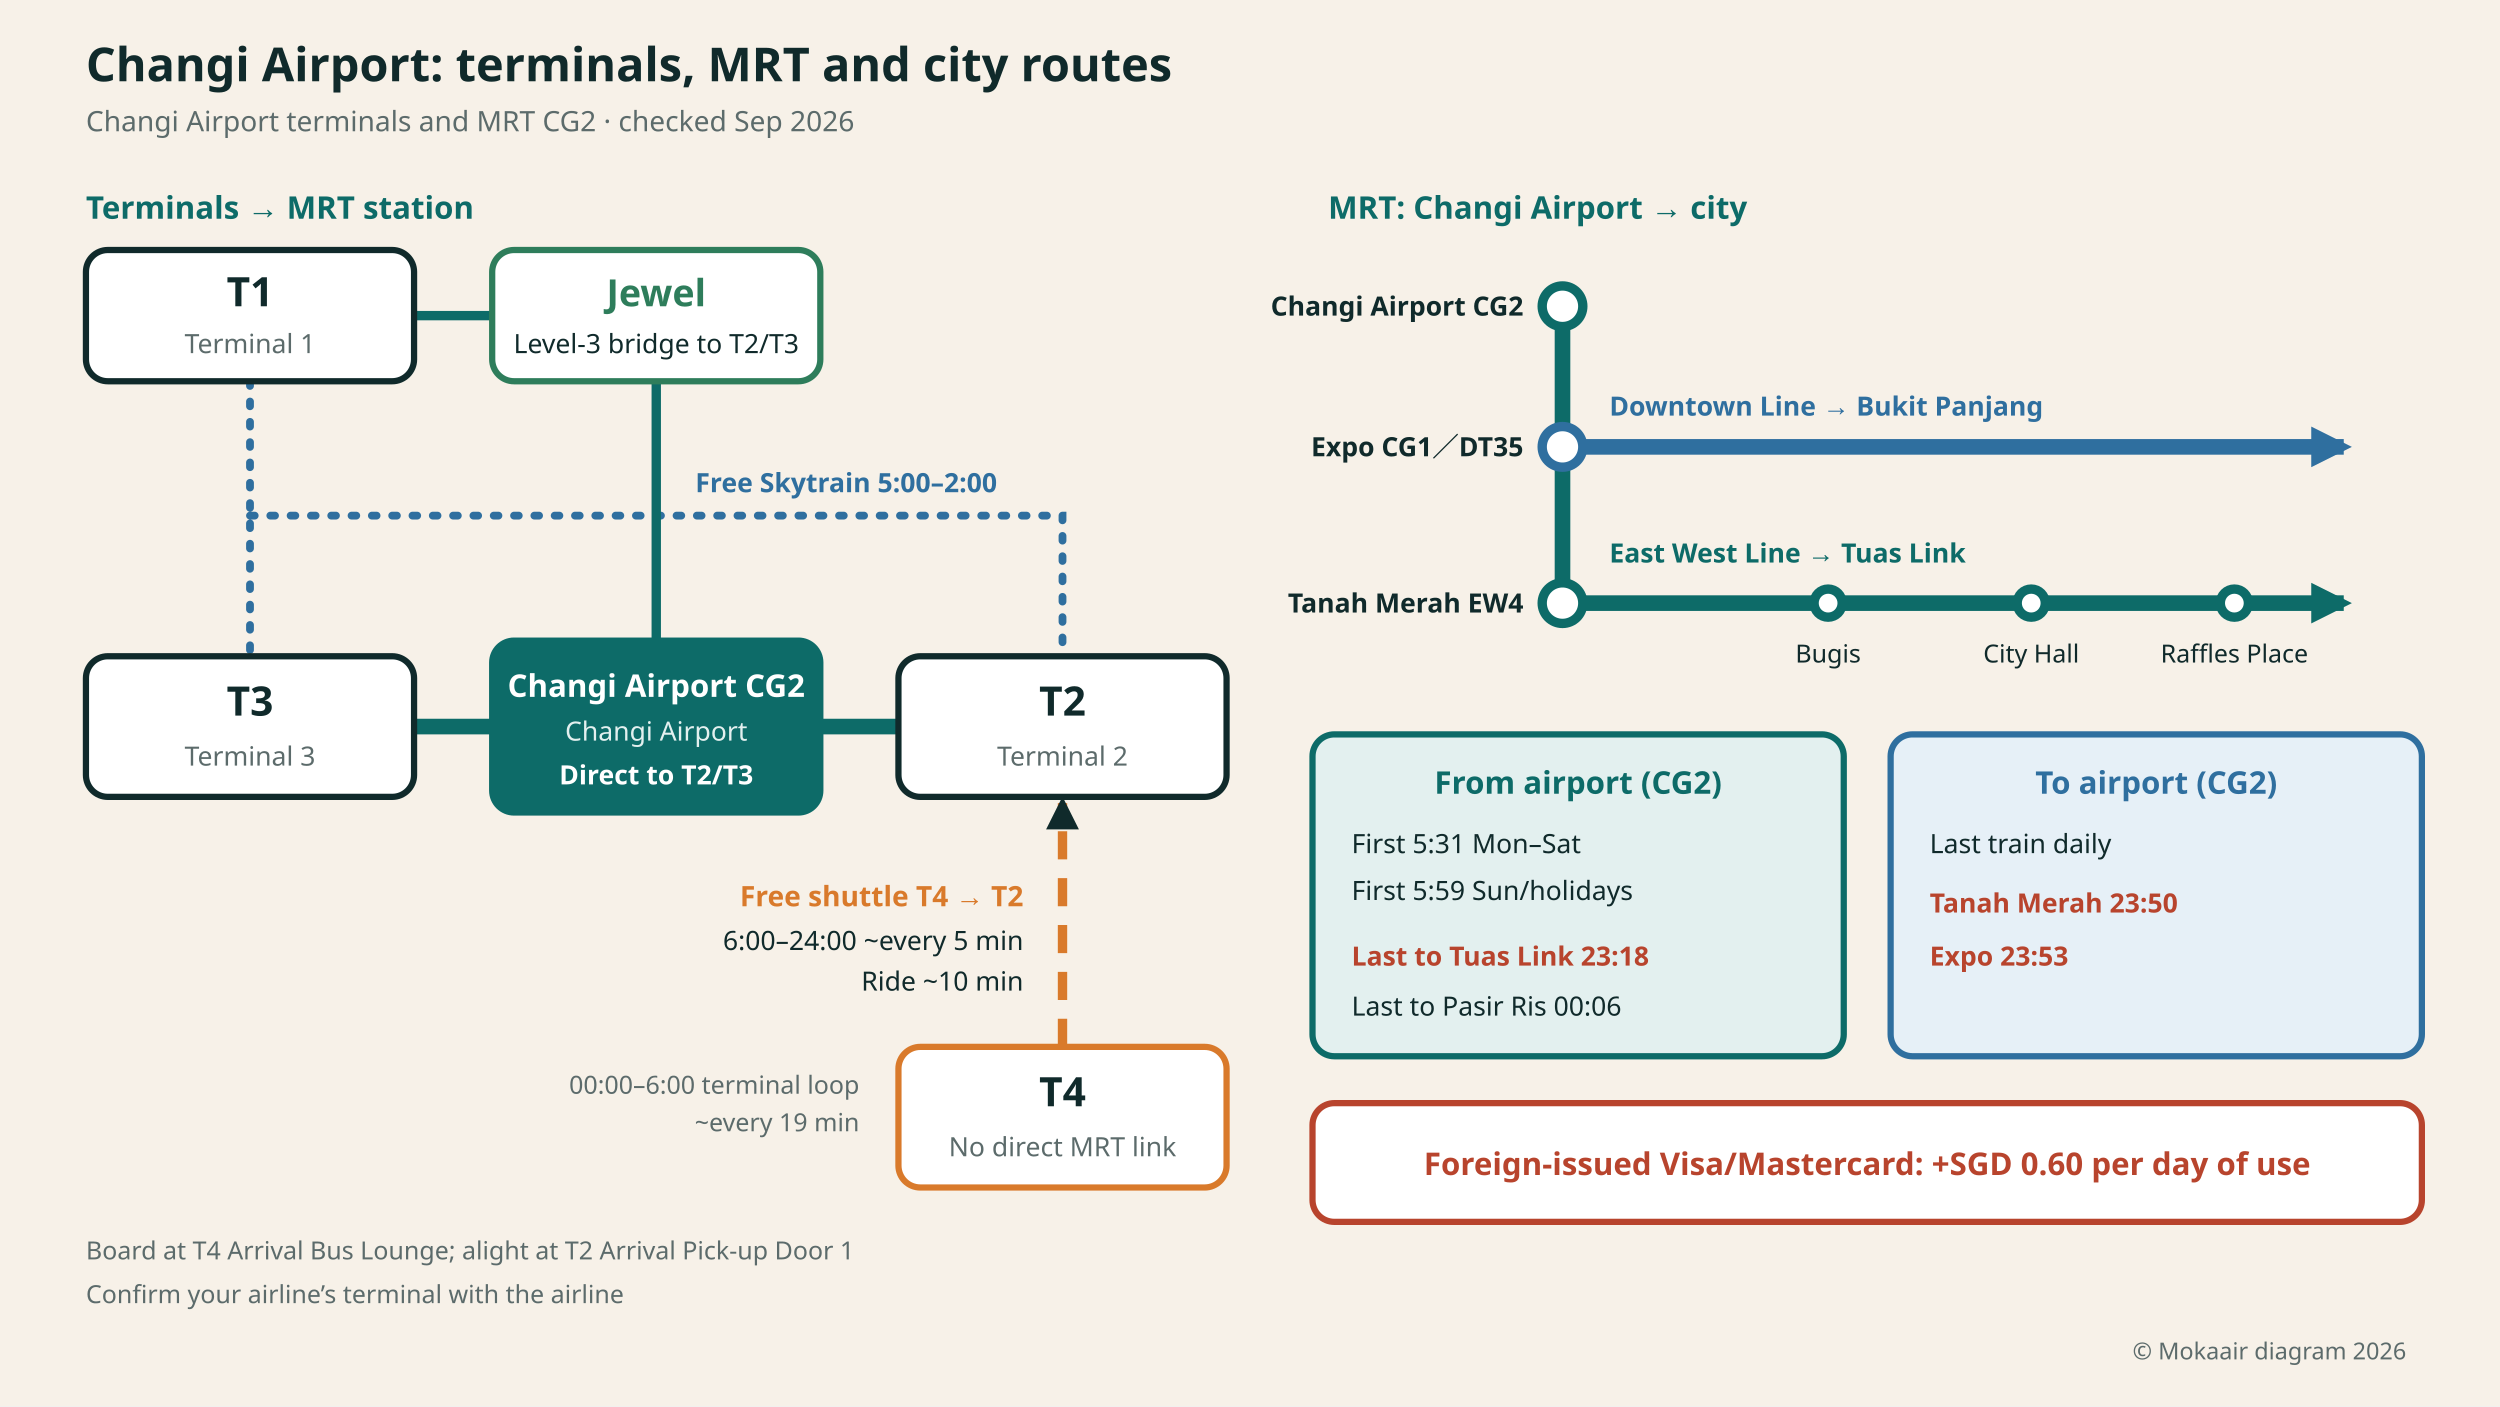
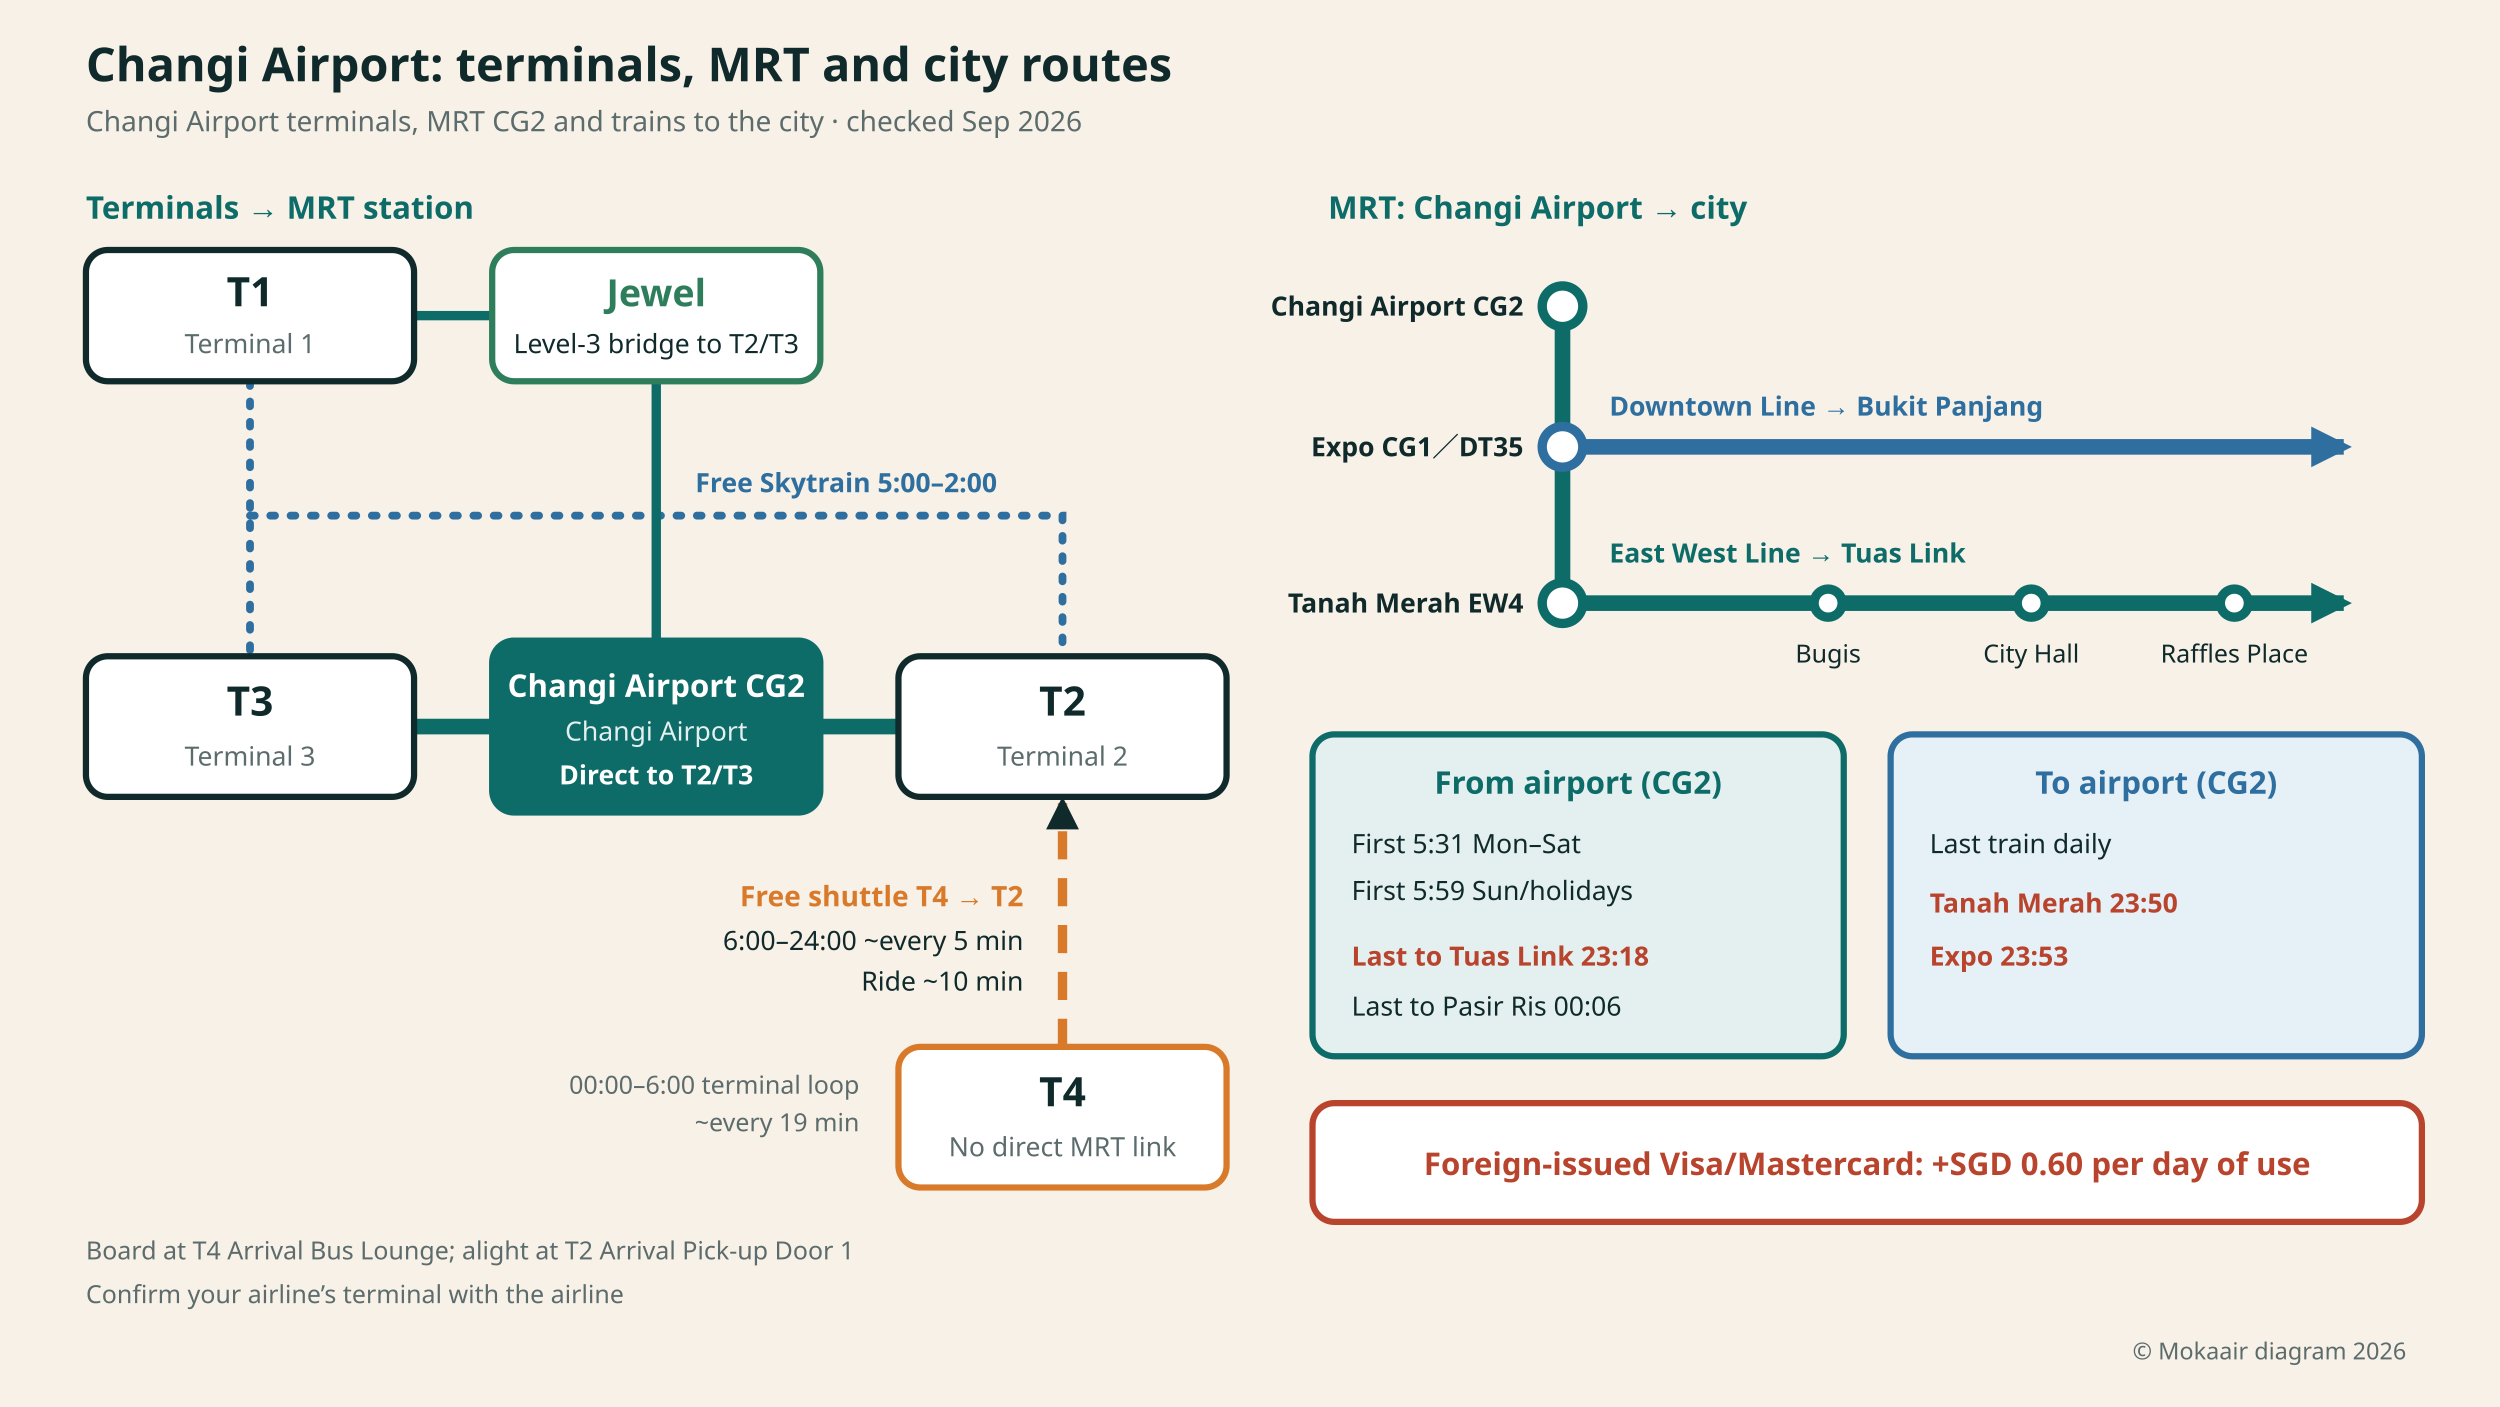
<svg xmlns="http://www.w3.org/2000/svg" viewBox="0 0 1600 900" width="1600" height="900" role="img" aria-labelledby="title desc" font-family="'Noto Sans','Arial','Noto Sans TC','Noto Sans JP',system-ui,sans-serif">
  <rect width="1600" height="900" fill="#F7F1E8" />
  <defs>
    <marker id="arrow" viewBox="0 0 10 10" refX="8" refY="5" markerWidth="3.5" markerHeight="3.5" orient="auto-start-reverse">
      <path d="M0 0 L10 5 L0 10 z" fill="#102A2B" />
    </marker>
    <marker id="arrowTeal" viewBox="0 0 10 10" refX="8" refY="5" markerWidth="2.6" markerHeight="2.6" orient="auto-start-reverse">
      <path d="M0 0 L10 5 L0 10 z" fill="#0D6B68" />
    </marker>
    <marker id="arrowBlue" viewBox="0 0 10 10" refX="8" refY="5" markerWidth="2.6" markerHeight="2.6" orient="auto-start-reverse">
      <path d="M0 0 L10 5 L0 10 z" fill="#2F6F9F" />
    </marker>
  </defs>
  <text x="55" y="52" font-size="30" font-weight="700" fill="#102A2B">Changi Airport: terminals, MRT and city routes</text>
-   <text x="55" y="84" font-size="18" fill="#5C6B6B">Changi Airport terminals and MRT CG2 · checked Sep 2026</text>
+   <text x="55" y="84" font-size="18" fill="#5C6B6B">Changi Airport terminals, MRT CG2 and trains to the city · checked Sep 2026</text>
  <text x="55" y="140" font-size="20" font-weight="700" fill="#0D6B68">Terminals → MRT station</text>
  <path d="M160 244 V420 M160 330 H680 V420" fill="none" stroke="#2F6F9F" stroke-width="5" stroke-dasharray="3 10" stroke-linecap="round" />
  <path d="M265 202 H315" fill="none" stroke="#0D6B68" stroke-width="6" />
  <path d="M420 244 V410" fill="none" stroke="#0D6B68" stroke-width="6" />
  <path d="M265 465 H315 M525 465 H575" fill="none" stroke="#0D6B68" stroke-width="10" />
  <path d="M680 670 V514" fill="none" stroke="#D97A2B" stroke-width="6" stroke-dasharray="18 12" marker-end="url(#arrow)" />
  <text x="445" y="315" font-size="17" font-weight="700" fill="#2F6F9F">Free Skytrain 5:00–2:00</text>
  <rect x="55" y="160" width="210" height="84" rx="14" fill="#FFFFFF" stroke="#102A2B" stroke-width="4" />
  <text x="160" y="196" font-size="26" font-weight="700" fill="#102A2B" text-anchor="middle">T1</text>
  <text x="160" y="226" font-size="17" fill="#5C6B6B" text-anchor="middle">Terminal 1</text>
  <rect x="315" y="160" width="210" height="84" rx="14" fill="#FFFFFF" stroke="#2E7D5B" stroke-width="4" />
  <text x="420" y="196" font-size="24" font-weight="700" fill="#2E7D5B" text-anchor="middle">Jewel</text>
  <text x="420" y="226" font-size="17" fill="#102A2B" text-anchor="middle">Level-3 bridge to T2/T3</text>
  <rect x="55" y="420" width="210" height="90" rx="14" fill="#FFFFFF" stroke="#102A2B" stroke-width="4" />
  <text x="160" y="458" font-size="26" font-weight="700" fill="#102A2B" text-anchor="middle">T3</text>
  <text x="160" y="490" font-size="17" fill="#5C6B6B" text-anchor="middle">Terminal 3</text>
  <rect x="315" y="410" width="210" height="110" rx="14" fill="#0D6B68" stroke="#0D6B68" stroke-width="4" />
  <text x="420" y="446" font-size="20" font-weight="700" fill="#FFFFFF" text-anchor="middle">Changi Airport CG2</text>
  <text x="420" y="474" font-size="17" fill="#E3F0EF" text-anchor="middle">Changi Airport</text>
  <text x="420" y="502" font-size="17" font-weight="700" fill="#FFFFFF" text-anchor="middle">Direct to T2/T3</text>
  <rect x="575" y="420" width="210" height="90" rx="14" fill="#FFFFFF" stroke="#102A2B" stroke-width="4" />
  <text x="680" y="458" font-size="26" font-weight="700" fill="#102A2B" text-anchor="middle">T2</text>
  <text x="680" y="490" font-size="17" fill="#5C6B6B" text-anchor="middle">Terminal 2</text>
  <g text-anchor="end">
    <text x="655" y="580" font-size="18" font-weight="700" fill="#D97A2B">Free shuttle T4 → T2</text>
    <text x="655" y="608" font-size="17" fill="#102A2B">6:00–24:00 ~every 5 min</text>
    <text x="655" y="634" font-size="17" fill="#102A2B">Ride ~10 min</text>
  </g>
  <g text-anchor="end">
    <text x="550" y="700" font-size="16" fill="#5C6B6B">00:00–6:00 terminal loop</text>
    <text x="550" y="724" font-size="16" fill="#5C6B6B">~every 19 min</text>
  </g>
  <rect x="575" y="670" width="210" height="90" rx="14" fill="#FFFFFF" stroke="#D97A2B" stroke-width="4" />
  <text x="680" y="708" font-size="26" font-weight="700" fill="#102A2B" text-anchor="middle">T4</text>
  <text x="680" y="740" font-size="17" fill="#5C6B6B" text-anchor="middle">No direct MRT link</text>
  <text x="55" y="806" font-size="16" fill="#5C6B6B">Board at T4 Arrival Bus Lounge; alight at T2 Arrival Pick-up Door 1</text>
  <text x="55" y="834" font-size="16" fill="#5C6B6B">Confirm your airline’s terminal with the airline</text>
  <text x="850" y="140" font-size="20" font-weight="700" fill="#0D6B68">MRT: Changi Airport → city</text>
  <path d="M1000 196 V386" fill="none" stroke="#0D6B68" stroke-width="10" />
  <path d="M1000 286 H1500" fill="none" stroke="#2F6F9F" stroke-width="10" marker-end="url(#arrowBlue)" />
  <path d="M1000 386 H1500" fill="none" stroke="#0D6B68" stroke-width="10" marker-end="url(#arrowTeal)" />
  <text x="1030" y="266" font-size="17" font-weight="700" fill="#2F6F9F">Downtown Line → Bukit Panjang</text>
  <text x="1030" y="360" font-size="17" font-weight="700" fill="#0D6B68">East West Line → Tuas Link</text>
  <g fill="#FFFFFF" stroke-width="6">
    <circle cx="1000" cy="196" r="13" stroke="#0D6B68" />
    <circle cx="1000" cy="286" r="13" stroke="#2F6F9F" />
    <circle cx="1000" cy="386" r="13" stroke="#0D6B68" />
    <circle cx="1170" cy="386" r="9" stroke="#0D6B68" />
    <circle cx="1300" cy="386" r="9" stroke="#0D6B68" />
    <circle cx="1430" cy="386" r="9" stroke="#0D6B68" />
  </g>
  <g font-size="17" font-weight="700" fill="#102A2B" text-anchor="end">
    <text x="975" y="202">Changi Airport CG2</text>
    <text x="975" y="292">Expo CG1／DT35</text>
    <text x="975" y="392">Tanah Merah EW4</text>
  </g>
  <g font-size="16" fill="#102A2B" text-anchor="middle">
    <text x="1170" y="424">Bugis</text>
    <text x="1300" y="424">City Hall</text>
    <text x="1430" y="424">Raffles Place</text>
  </g>
  <rect x="840" y="470" width="340" height="206" rx="14" fill="#E3F0EF" stroke="#0D6B68" stroke-width="4" />
  <text x="1010" y="508" font-size="20" font-weight="700" fill="#0D6B68" text-anchor="middle">From airport (CG2)</text>
  <g font-size="17" fill="#102A2B">
    <text x="865" y="546">First 5:31 Mon–Sat</text>
    <text x="865" y="576">First 5:59 Sun/holidays</text>
    <text x="865" y="618" font-weight="700" fill="#B8442D">Last to Tuas Link 23:18</text>
    <text x="865" y="650">Last to Pasir Ris 00:06</text>
  </g>
  <rect x="1210" y="470" width="340" height="206" rx="14" fill="#E6F0F7" stroke="#2F6F9F" stroke-width="4" />
  <text x="1380" y="508" font-size="20" font-weight="700" fill="#2F6F9F" text-anchor="middle">To airport (CG2)</text>
  <g font-size="17" fill="#102A2B">
    <text x="1235" y="546">Last train daily</text>
    <text x="1235" y="584" font-weight="700" fill="#B8442D">Tanah Merah 23:50</text>
    <text x="1235" y="618" font-weight="700" fill="#B8442D">Expo 23:53</text>
  </g>
  <rect x="840" y="706" width="710" height="76" rx="14" fill="#FFFFFF" stroke="#B8442D" stroke-width="4" />
  <text x="1195" y="752" font-size="20" font-weight="700" fill="#B8442D" text-anchor="middle">Foreign-issued Visa/Mastercard: +SGD 0.60 per day of use</text>
  <text x="1540" y="870" text-anchor="end" font-size="15" fill="#5C6B6B">© Mokaair diagram 2026</text>
</svg>
